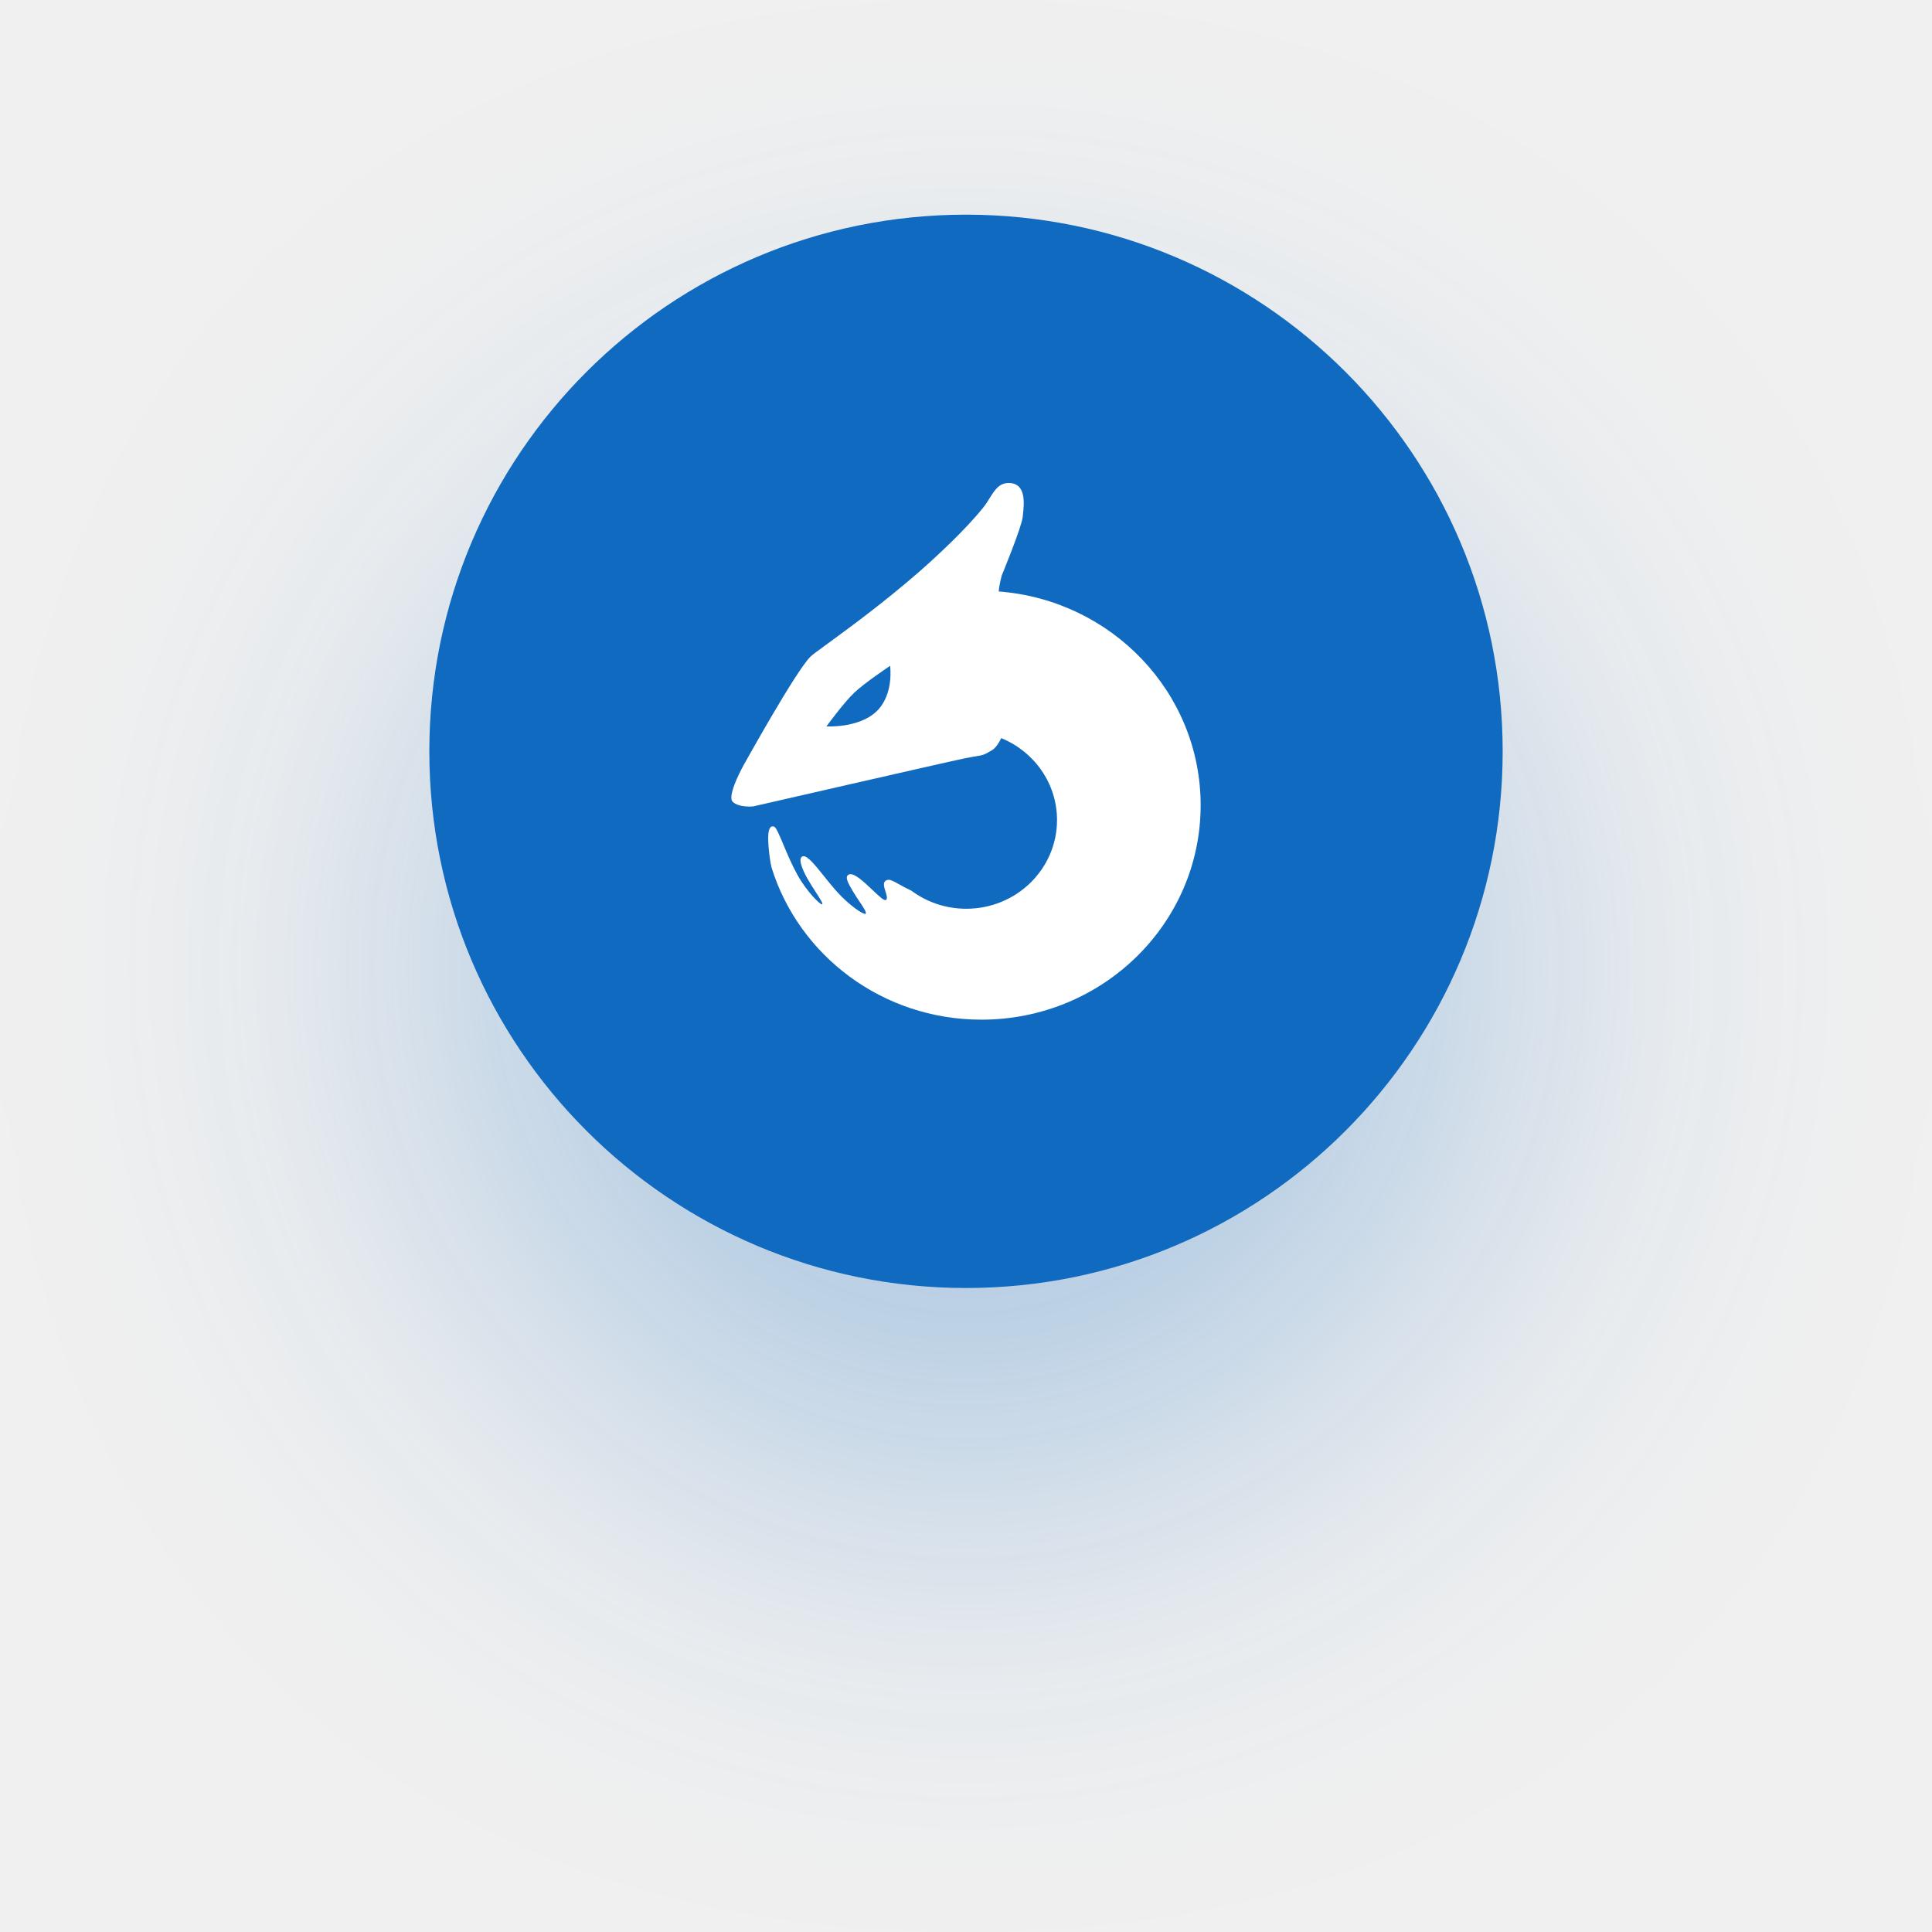
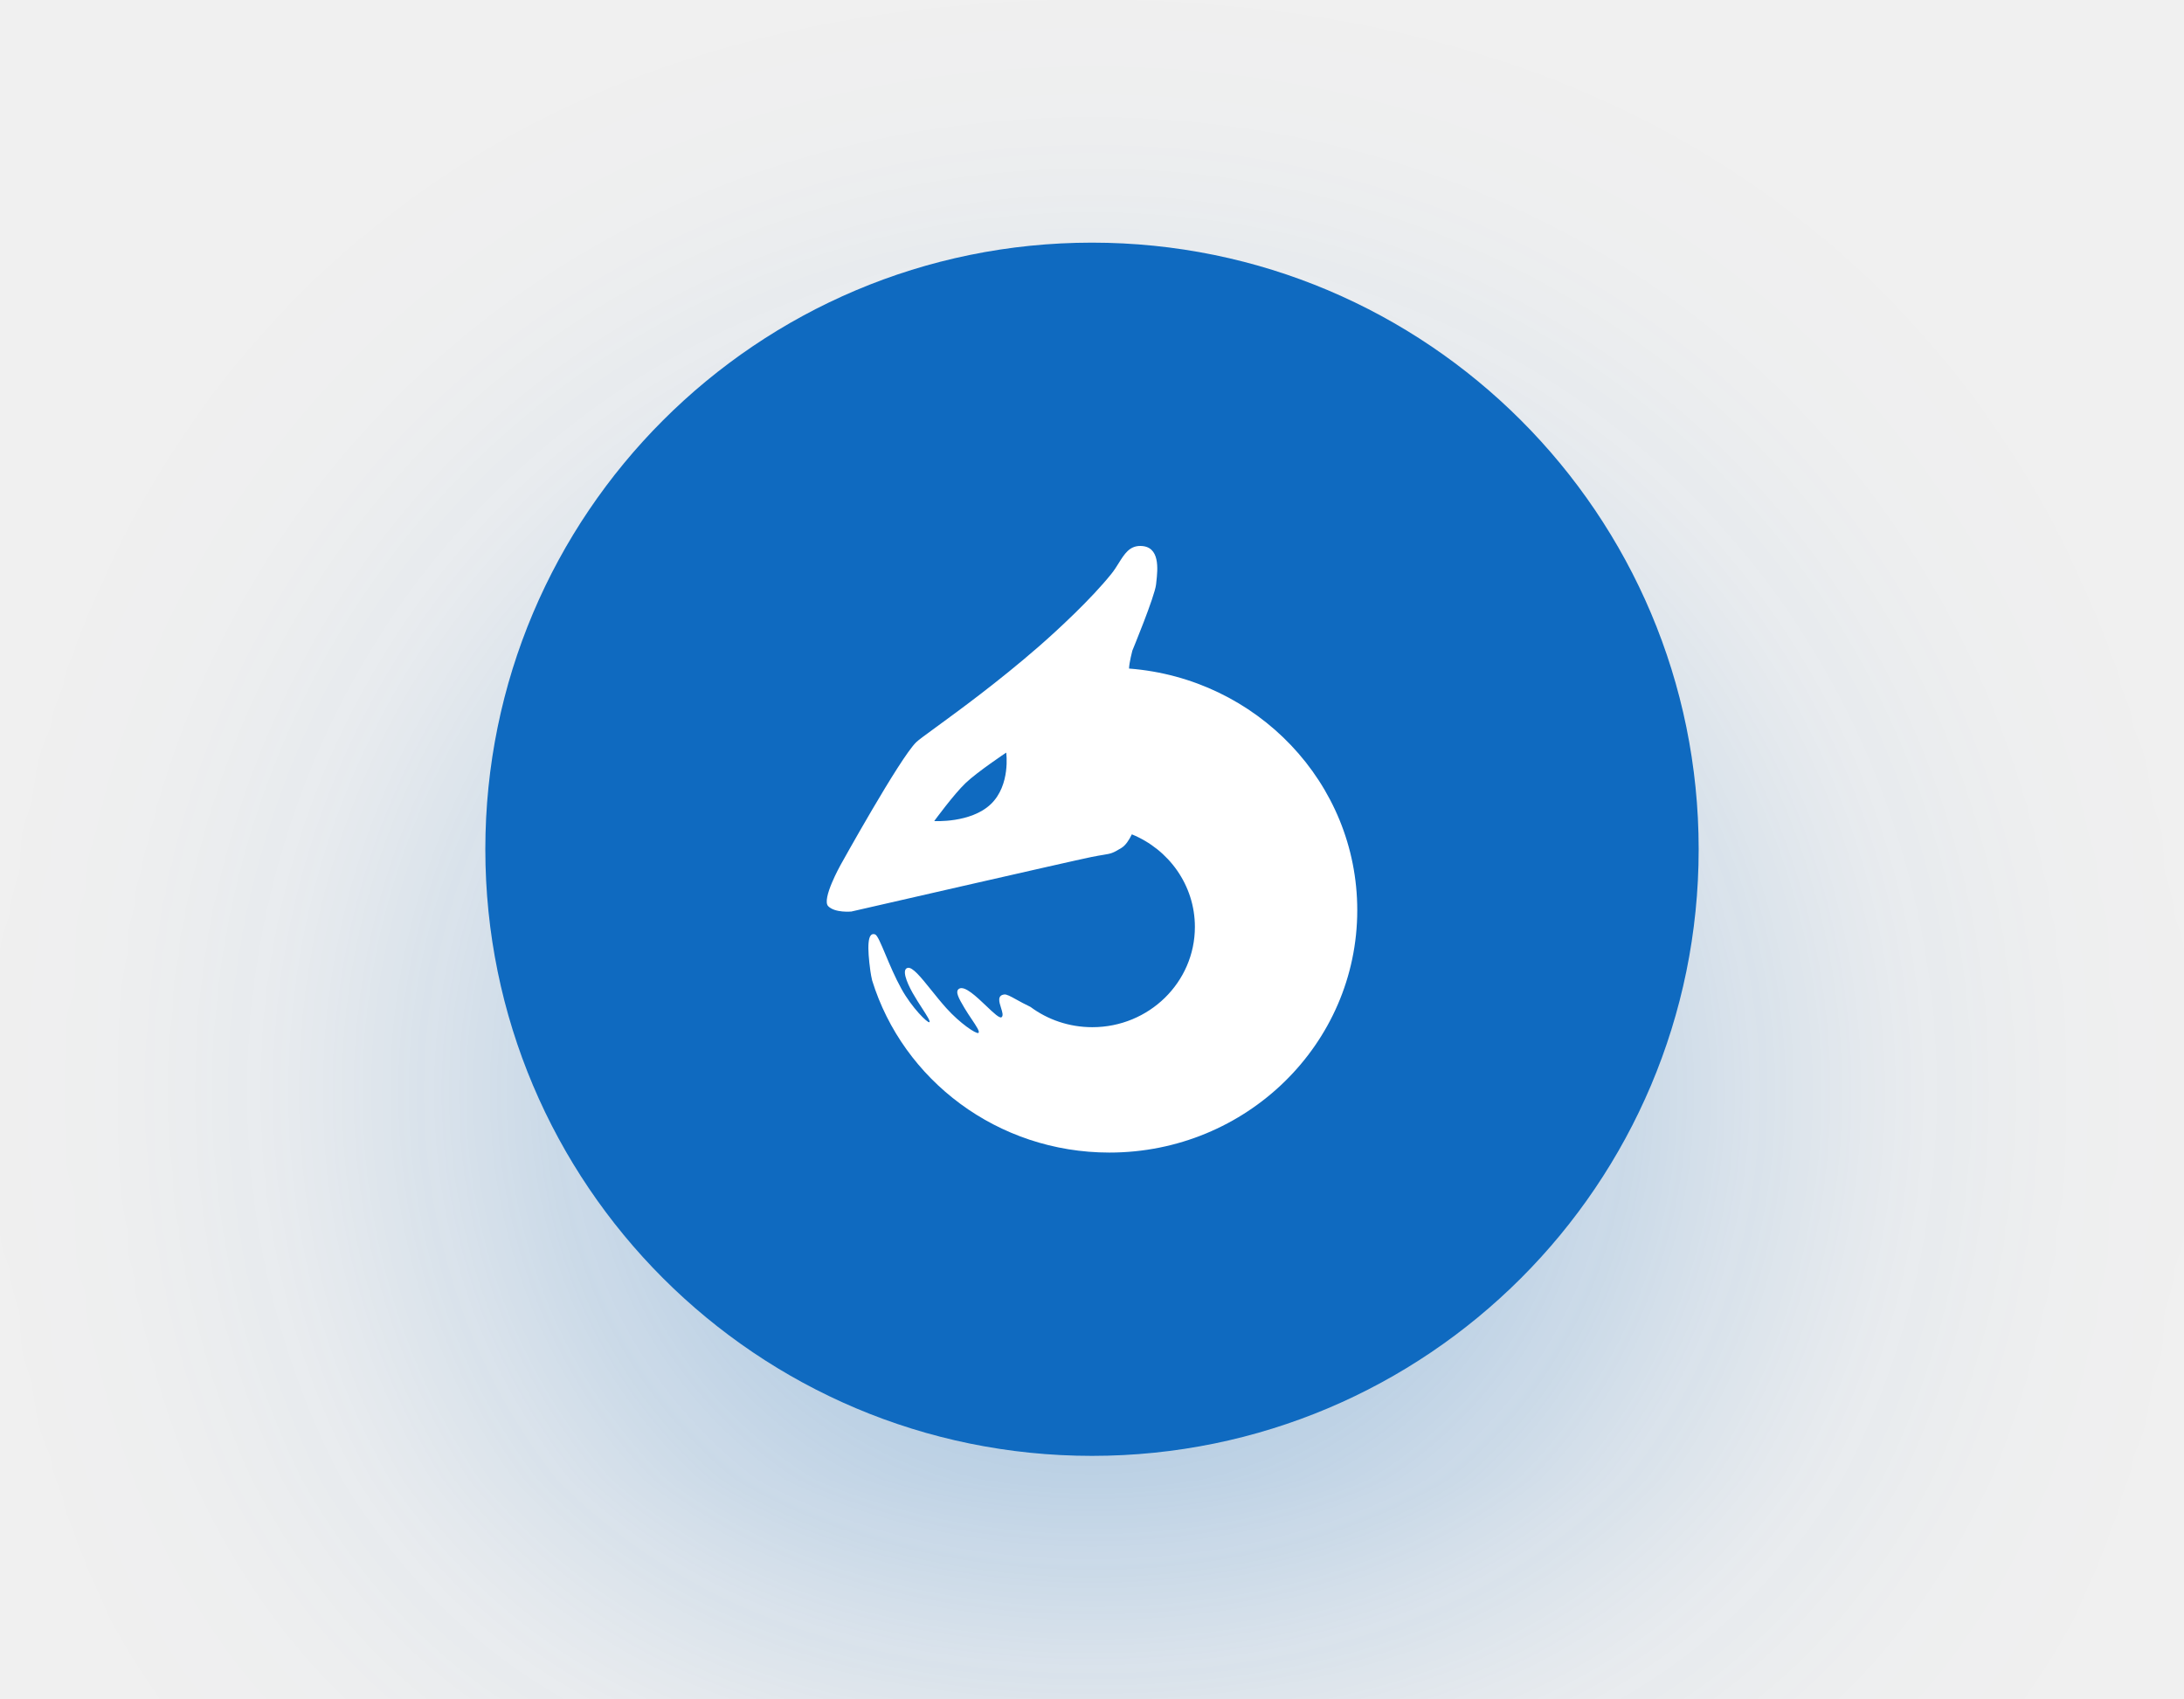
- <svg xmlns="http://www.w3.org/2000/svg" width="90" height="90" viewBox="0 0 90 90" fill="none">
+ <svg xmlns="http://www.w3.org/2000/svg" width="90" height="70" viewBox="0 0 90 70" fill="none">
  <g filter="url(#filter0_d_63_5976)">
    <path d="M20 35C20 21.193 31.193 10 45 10C58.807 10 70 21.193 70 35C70 48.807 58.807 60 45 60C31.193 60 20 48.807 20 35Z" fill="#0F6AC0" />
    <g clip-path="url(#clip0_63_5976)">
      <path fill-rule="evenodd" clip-rule="evenodd" d="M46.213 34.945C46.382 34.842 46.526 34.626 46.642 34.385C48.167 35.008 49.24 36.482 49.24 38.2C49.24 40.483 47.347 42.333 45.014 42.333C44.055 42.333 43.172 42.022 42.463 41.496C42.23 41.386 42.039 41.28 41.883 41.194C41.64 41.059 41.48 40.971 41.381 40.985C41.089 41.025 41.174 41.294 41.251 41.537C41.303 41.703 41.352 41.857 41.276 41.92C41.198 41.987 40.942 41.743 40.644 41.459C40.238 41.072 39.752 40.609 39.523 40.748C39.342 40.858 39.518 41.156 39.733 41.522L39.749 41.549C39.84 41.703 39.945 41.86 40.042 42.004C40.237 42.295 40.394 42.53 40.316 42.57C40.221 42.618 39.557 42.17 38.998 41.549C38.782 41.309 38.573 41.049 38.379 40.807V40.807C37.954 40.278 37.6 39.837 37.401 39.889C37.162 39.952 37.343 40.446 37.608 40.92C37.733 41.142 37.879 41.368 38.006 41.564V41.564C38.203 41.869 38.352 42.1 38.298 42.128C38.225 42.166 37.581 41.539 37.144 40.748C36.884 40.278 36.666 39.759 36.49 39.339C36.298 38.883 36.156 38.543 36.062 38.509C35.736 38.391 35.736 39.056 35.867 40.016C35.884 40.141 35.909 40.272 35.94 40.406C37.209 44.511 41.107 47.5 45.718 47.5C51.358 47.5 55.931 43.028 55.931 37.511C55.931 32.261 51.789 27.956 46.526 27.553C46.533 27.306 46.662 26.816 46.662 26.816C46.662 26.816 47.591 24.568 47.64 24.087C47.643 24.055 47.647 24.021 47.651 23.984C47.709 23.465 47.817 22.5 46.987 22.5C46.543 22.5 46.337 22.83 46.101 23.207V23.207C46.011 23.352 45.916 23.504 45.801 23.646C44.978 24.675 43.593 25.959 42.808 26.644C41.148 28.09 39.519 29.279 38.569 29.972L38.569 29.972C38.137 30.287 37.846 30.5 37.756 30.588C37.076 31.251 34.638 35.649 34.638 35.649C34.638 35.649 33.849 37.06 34.129 37.346C34.41 37.632 35.085 37.566 35.085 37.566C35.085 37.566 44.165 35.483 44.977 35.319C45.196 35.275 45.351 35.249 45.469 35.23C45.791 35.177 45.849 35.167 46.213 34.945ZM39.794 32.269C39.306 32.732 38.498 33.838 38.498 33.838C38.498 33.838 40 33.93 40.827 33.144C41.655 32.357 41.465 31.017 41.465 31.017C41.465 31.017 40.281 31.805 39.794 32.269Z" fill="white" />
    </g>
  </g>
  <defs>
    <filter id="filter0_d_63_5976" x="0" y="0" width="90" height="90" filterUnits="userSpaceOnUse" color-interpolation-filters="sRGB">
      <feFlood flood-opacity="0" result="BackgroundImageFix" />
      <feColorMatrix in="SourceAlpha" type="matrix" values="0 0 0 0 0 0 0 0 0 0 0 0 0 0 0 0 0 0 127 0" result="hardAlpha" />
      <feOffset dy="10" />
      <feGaussianBlur stdDeviation="10" />
      <feColorMatrix type="matrix" values="0 0 0 0 0.059 0 0 0 0 0.416 0 0 0 0 0.753 0 0 0 0.3 0" />
      <feBlend mode="normal" in2="BackgroundImageFix" result="effect1_dropShadow_63_5976" />
      <feBlend mode="normal" in="SourceGraphic" in2="effect1_dropShadow_63_5976" result="shape" />
    </filter>
    <clipPath id="clip0_63_5976">
      <rect width="25" height="25" fill="white" transform="translate(32.5 22.5)" />
    </clipPath>
  </defs>
</svg>
